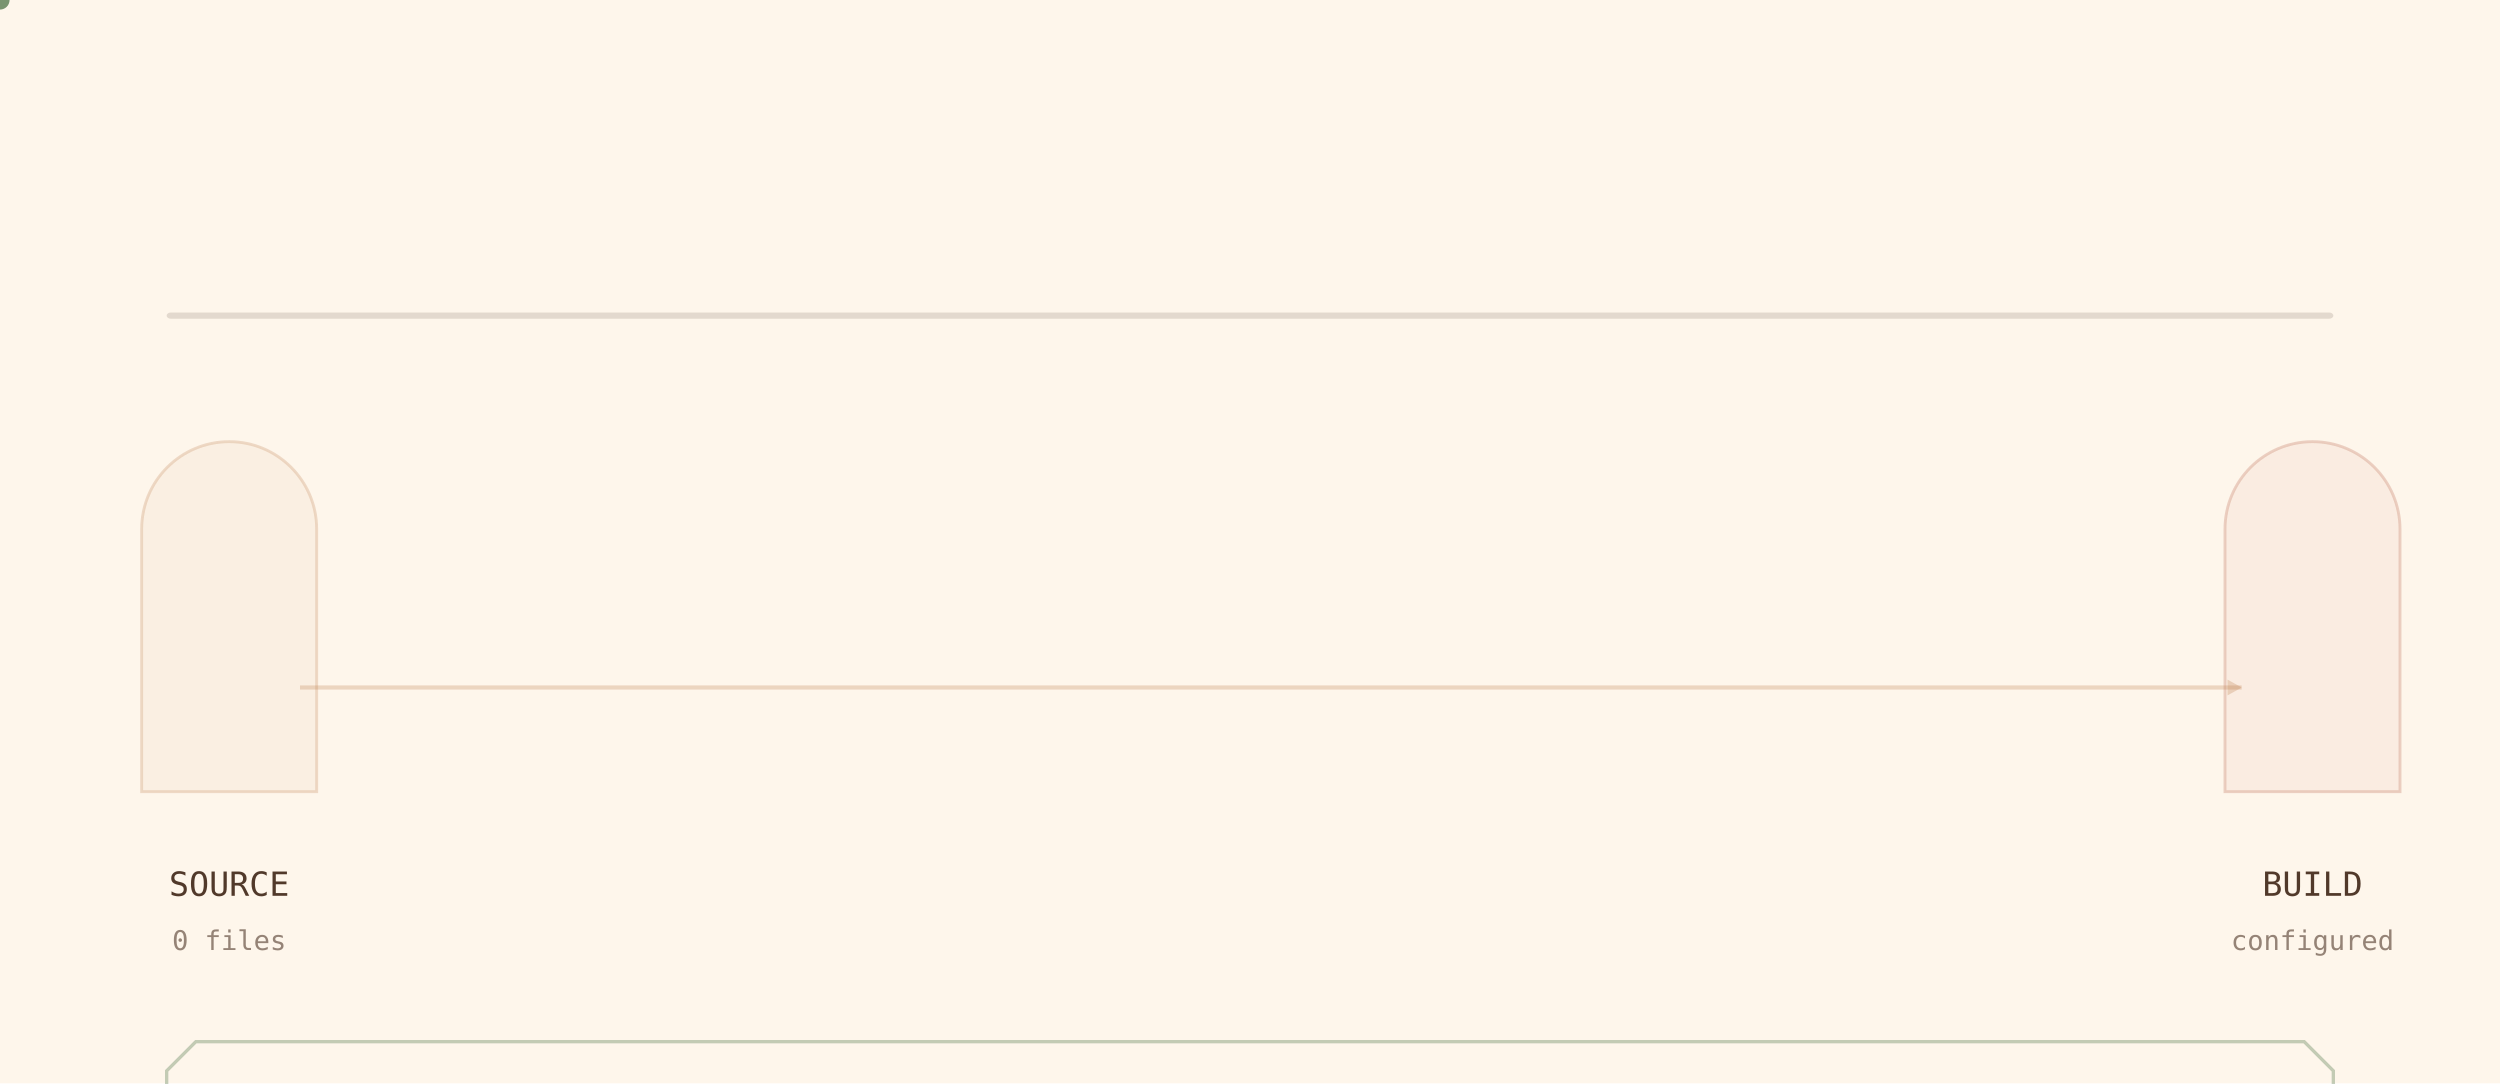
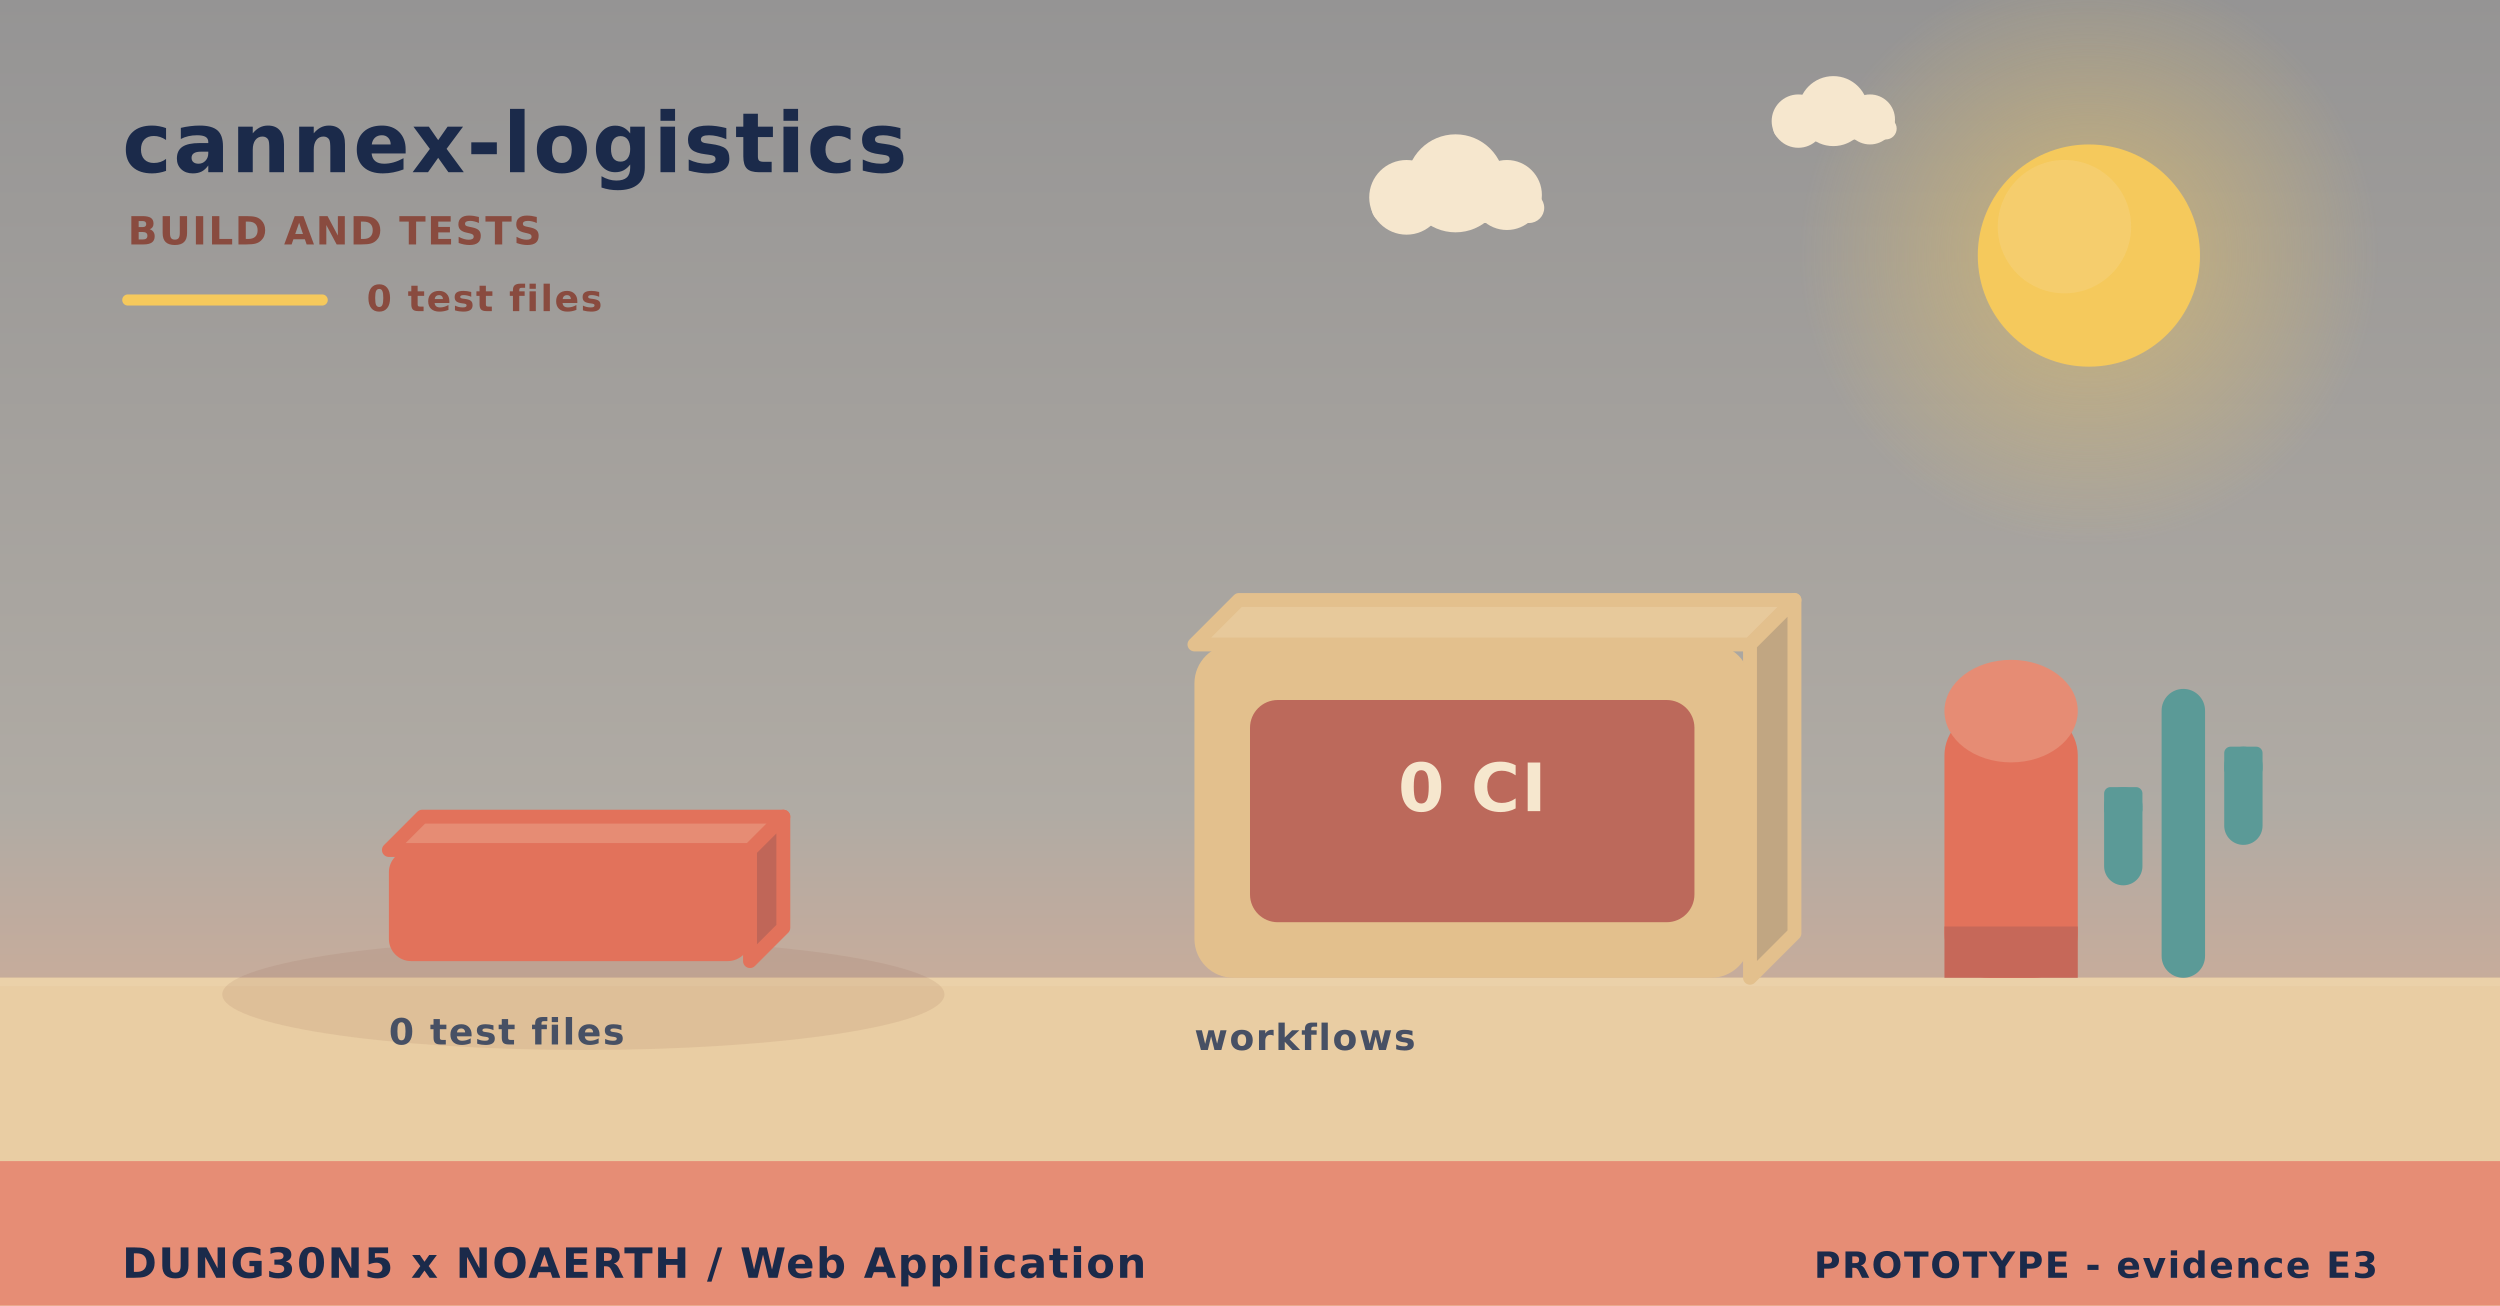
- <svg xmlns="http://www.w3.org/2000/svg" viewBox="0 0 1200 520" width="1200" height="520" role="img" aria-label="cannex-logistics build evidence">
-   <rect width="1200" height="520" fill="#fef6eb" />
-   <defs>
-     <linearGradient id="gb" x1="0" y1="0" x2="1" y2="1">
-       <stop offset="0%" stop-color="#be7e4c" />
-       <stop offset="100%" stop-color="#b4573f" />
-     </linearGradient>
-   </defs>
-   <rect x="80.00" y="150.00" width="1040.00" height="3.00" rx="2.00" fill="rgba(63,37,22,0.140)" opacity="1.00" />
-   <path d="M68.00,380.00 L68.00,254.00 A42.00,42.00 0 0 1 152.00,254.00 L152.00,380.00 Z" fill="rgba(190,126,76,0.100)" opacity="0.55" stroke="rgba(190,126,76,0.450)" stroke-width="1.4" />
-   <polygon points="-192.26,189.00 -136.83,221.00 -136.83,157.00 -192.26,125.00" fill="#3f5039" opacity="0.95" />
-   <polygon points="-247.68,221.00 -192.26,253.00 -192.26,189.00 -247.68,157.00" fill="#8c4431" opacity="0.95" />
-   <polygon points="-192.26,125.00 -136.83,157.00 -192.26,189.00 -247.68,157.00" fill="#be7e4c" opacity="0.95" />
-   <text x="110" y="430" font-family="ui-monospace,Menlo,monospace" font-size="16" fill="rgba(63,37,22,0.900)" text-anchor="middle">SOURCE</text>
-   <text x="110" y="456" font-family="ui-monospace,Menlo,monospace" font-size="13" fill="rgba(63,37,22,0.550)" text-anchor="middle">0 files</text>
-   <path d="M1068.00,380.00 L1068.00,254.00 A42.00,42.00 0 0 1 1152.00,254.00 L1152.00,380.00 Z" fill="rgba(180,87,63,0.100)" opacity="0.55" stroke="rgba(180,87,63,0.450)" stroke-width="1.4" />
-   <polygon points="673.77,689.00 729.19,721.00 729.19,657.00 673.77,625.00" fill="#3f5039" opacity="0.95" />
-   <polygon points="618.34,721.00 673.77,753.00 673.77,689.00 618.34,657.00" fill="#8c4431" opacity="0.95" />
-   <polygon points="673.77,625.00 729.19,657.00 673.77,689.00 618.34,657.00" fill="#b4573f" opacity="0.95" />
-   <text x="1110" y="430" font-family="ui-monospace,Menlo,monospace" font-size="16" fill="rgba(63,37,22,0.900)" text-anchor="middle">BUILD</text>
-   <text x="1110" y="456" font-family="ui-monospace,Menlo,monospace" font-size="13" fill="rgba(63,37,22,0.550)" text-anchor="middle">configured</text>
-   <line x1="144.00" y1="330.00" x2="1076.00" y2="330.00" stroke="rgba(190,126,76,0.500)" stroke-width="2.00" opacity="0.55" />
-   <polygon points="1076.00,330.00 1069.20,326.20 1069.20,333.80" fill="rgba(190,126,76,0.500)" opacity="0.55" />
-   <g opacity="0.9">
-     <circle cx="0.00" cy="0.00" r="4.60" fill="#6c8a62" opacity="1.00" />
-     <animateTransform attributeName="transform" type="translate" values="144.00,330.00 1076.00,330.00" dur="5.7s" begin="0.0s" repeatCount="indefinite" />
-     <animateTransform attributeName="transform" type="translate" values="1076.00,330.00 144.00,330.00" dur="5.7s" begin="2.85s" repeatCount="indefinite" />
+ <svg xmlns="http://www.w3.org/2000/svg" width="900" height="470" viewBox="0 0 900 470" role="img" aria-label="cannex-logistics - how it is verified">
+   <linearGradient id="skyb" x1="0" y1="0" x2="0" y2="1">
+     <stop offset="0" stop-color="#959494" />
+     <stop offset="0.62" stop-color="#b0aba4" />
+     <stop offset="1" stop-color="#f3ad8a" />
+   </linearGradient>
+   <rect width="900" height="470" fill="url(#skyb)" />
+   <radialGradient id="sunb">
+     <stop offset="0.35" stop-color="#f5c95c" stop-opacity="0.34" />
+     <stop offset="1" stop-color="#f5c95c" stop-opacity="0" />
+   </radialGradient>
+   <circle cx="752" cy="92" r="104" fill="url(#sunb)" />
+   <circle cx="752" cy="92" r="40" fill="#f5c95c" />
+   <circle cx="743.2" cy="81.6" r="24" fill="#f5d27e" opacity="0.5" />
+   <g>
+     <circle cx="524" cy="66" r="17.64" fill="#f6e7ce" />
+     <circle cx="506.36" cy="71.04" r="13.44" fill="#f6e7ce" />
+     <circle cx="542.48" cy="70.2" r="12.6" fill="#f6e7ce" />
+     <rect x="493.76" y="69.36" width="62.16" height="10.92" rx="5.46" fill="#f6e7ce" />
+     <animateTransform attributeName="transform" type="translate" values="0 0;24 0;0 0" dur="36s" begin="0s" repeatCount="indefinite" />
  </g>
-   <path d="M94.00,500.00 H1106.00 L1120.00,514.00 V546.00 L1106.00,560.00 H94.00 L80.00,546.00 V514.00 Z" fill="none" stroke="rgba(108,138,98,0.500)" stroke-width="1.60" opacity="0.80" />
-   <text x="600" y="536" font-family="ui-monospace,Menlo,monospace" font-size="16" fill="rgba(108,138,98,0.950)" text-anchor="middle">no test suite present in this repository — shown as measured, not implied</text>
+   <g>
+     <circle cx="660" cy="40" r="12.6" fill="#f6e7ce" />
+     <circle cx="647.4" cy="43.6" r="9.6" fill="#f6e7ce" />
+     <circle cx="673.2" cy="43" r="9" fill="#f6e7ce" />
+     <rect x="638.4" y="42.4" width="44.4" height="7.8" rx="3.9" fill="#f6e7ce" />
+     <animateTransform attributeName="transform" type="translate" values="0 0;-18 0;0 0" dur="46s" begin="3s" repeatCount="indefinite" />
+   </g>
+   <rect x="0" y="352" width="900" height="118" fill="#e9cda3" />
+   <rect x="0" y="352" width="900" height="3" fill="#ebd1a9" />
+   <text x="44" y="62" font-family="Verdana,DejaVu Sans,sans-serif" font-size="30" font-weight="700" letter-spacing="0.6" fill="#1b2a4a" text-anchor="start">cannex-logistics</text>
+   <text x="46" y="88" font-family="Verdana,DejaVu Sans,sans-serif" font-size="14" font-weight="700" letter-spacing="0.6" fill="#894b3f" text-anchor="start">BUILD AND TESTS</text>
+   <rect x="44" y="106" width="74" height="4" rx="2" fill="#f5c95c" />
+   <text x="132" y="112" font-family="Verdana,DejaVu Sans,sans-serif" font-size="13" font-weight="700" letter-spacing="0.6" fill="#894b3f" text-anchor="start">0 test files</text>
+   <ellipse cx="210" cy="358" rx="130" ry="20" fill="rgba(138,90,68,0.11)" />
+   <g>
+     <path d="M140,306 L270,306 L282,294 L152,294 Z" fill="#e68c74" stroke="#e2725b" stroke-width="5" stroke-linejoin="round" />
+     <path d="M270,306 L282,294 L282,334 L270,346 Z" fill="#c06658" stroke="#e2725b" stroke-width="5" stroke-linejoin="round" />
+     <rect x="140" y="306" width="130" height="40" rx="8" fill="#e2725b" />
+     <animateTransform attributeName="transform" type="translate" values="0 10;0 0" dur="0.8s" begin="0.5s" fill="freeze" />
+   </g>
+   <text x="140" y="376" font-family="Verdana,DejaVu Sans,sans-serif" font-size="13" font-weight="700" letter-spacing="0.6" fill="#475064" text-anchor="start">0 test files</text>
+   <path d="M430,232 L630,232 L646,216 L446,216 Z" fill="#e7c99b" stroke="#e3c08d" stroke-width="5" stroke-linejoin="round" />
+   <path d="M630,232 L646,216 L646,336 L630,352 Z" fill="#c1a682" stroke="#e3c08d" stroke-width="5" stroke-linejoin="round" />
+   <rect x="430" y="232" width="200" height="120" rx="14" fill="#e3c08d" />
+   <rect x="450" y="252" width="160" height="80" rx="10" fill="#ba6458" opacity="0.94" />
+   <text x="530" y="292" font-family="Verdana,DejaVu Sans,sans-serif" font-size="24" font-weight="700" letter-spacing="0.6" fill="#f6e7ce" text-anchor="middle">0 CI</text>
+   <text x="430" y="378" font-family="Verdana,DejaVu Sans,sans-serif" font-size="13" font-weight="700" letter-spacing="0.6" fill="#475064" text-anchor="start">workflows</text>
+   <rect x="700" y="256" width="48" height="96" rx="16" fill="#e2725b" />
+   <ellipse cx="724" cy="256" rx="24" ry="18.46" fill="#e68c74" />
+   <rect x="700" y="333.54" width="48" height="18.46" fill="#c66859" />
+   <rect x="778.18" y="248" width="15.64" height="104" rx="7.82" fill="#5b9a97" />
+   <rect x="757.48" y="283.36" width="13.8" height="35.36" rx="6.9" fill="#5b9a97" />
+   <rect x="757.48" y="283.36" width="13.8" height="10.4" rx="2.3" fill="#5b9a97" />
+   <rect x="800.72" y="268.8" width="13.8" height="35.36" rx="6.9" fill="#5b9a97" />
+   <rect x="800.72" y="268.8" width="13.8" height="10.4" rx="2.3" fill="#5b9a97" />
+   <rect x="0" y="418" width="900" height="52" rx="0" fill="#e68972" opacity="0.94" />
+   <text x="44" y="460" font-family="Verdana,DejaVu Sans,sans-serif" font-size="15" font-weight="700" letter-spacing="0.6" fill="#1b2a4a" text-anchor="start">DUNG30N5 x NOAERTH  /  Web Application</text>
+   <text x="856" y="460" font-family="Verdana,DejaVu Sans,sans-serif" font-size="13" font-weight="700" letter-spacing="0.6" fill="#1b2a4a" text-anchor="end">PROTOTYPE  -  evidence E3</text>
</svg>
